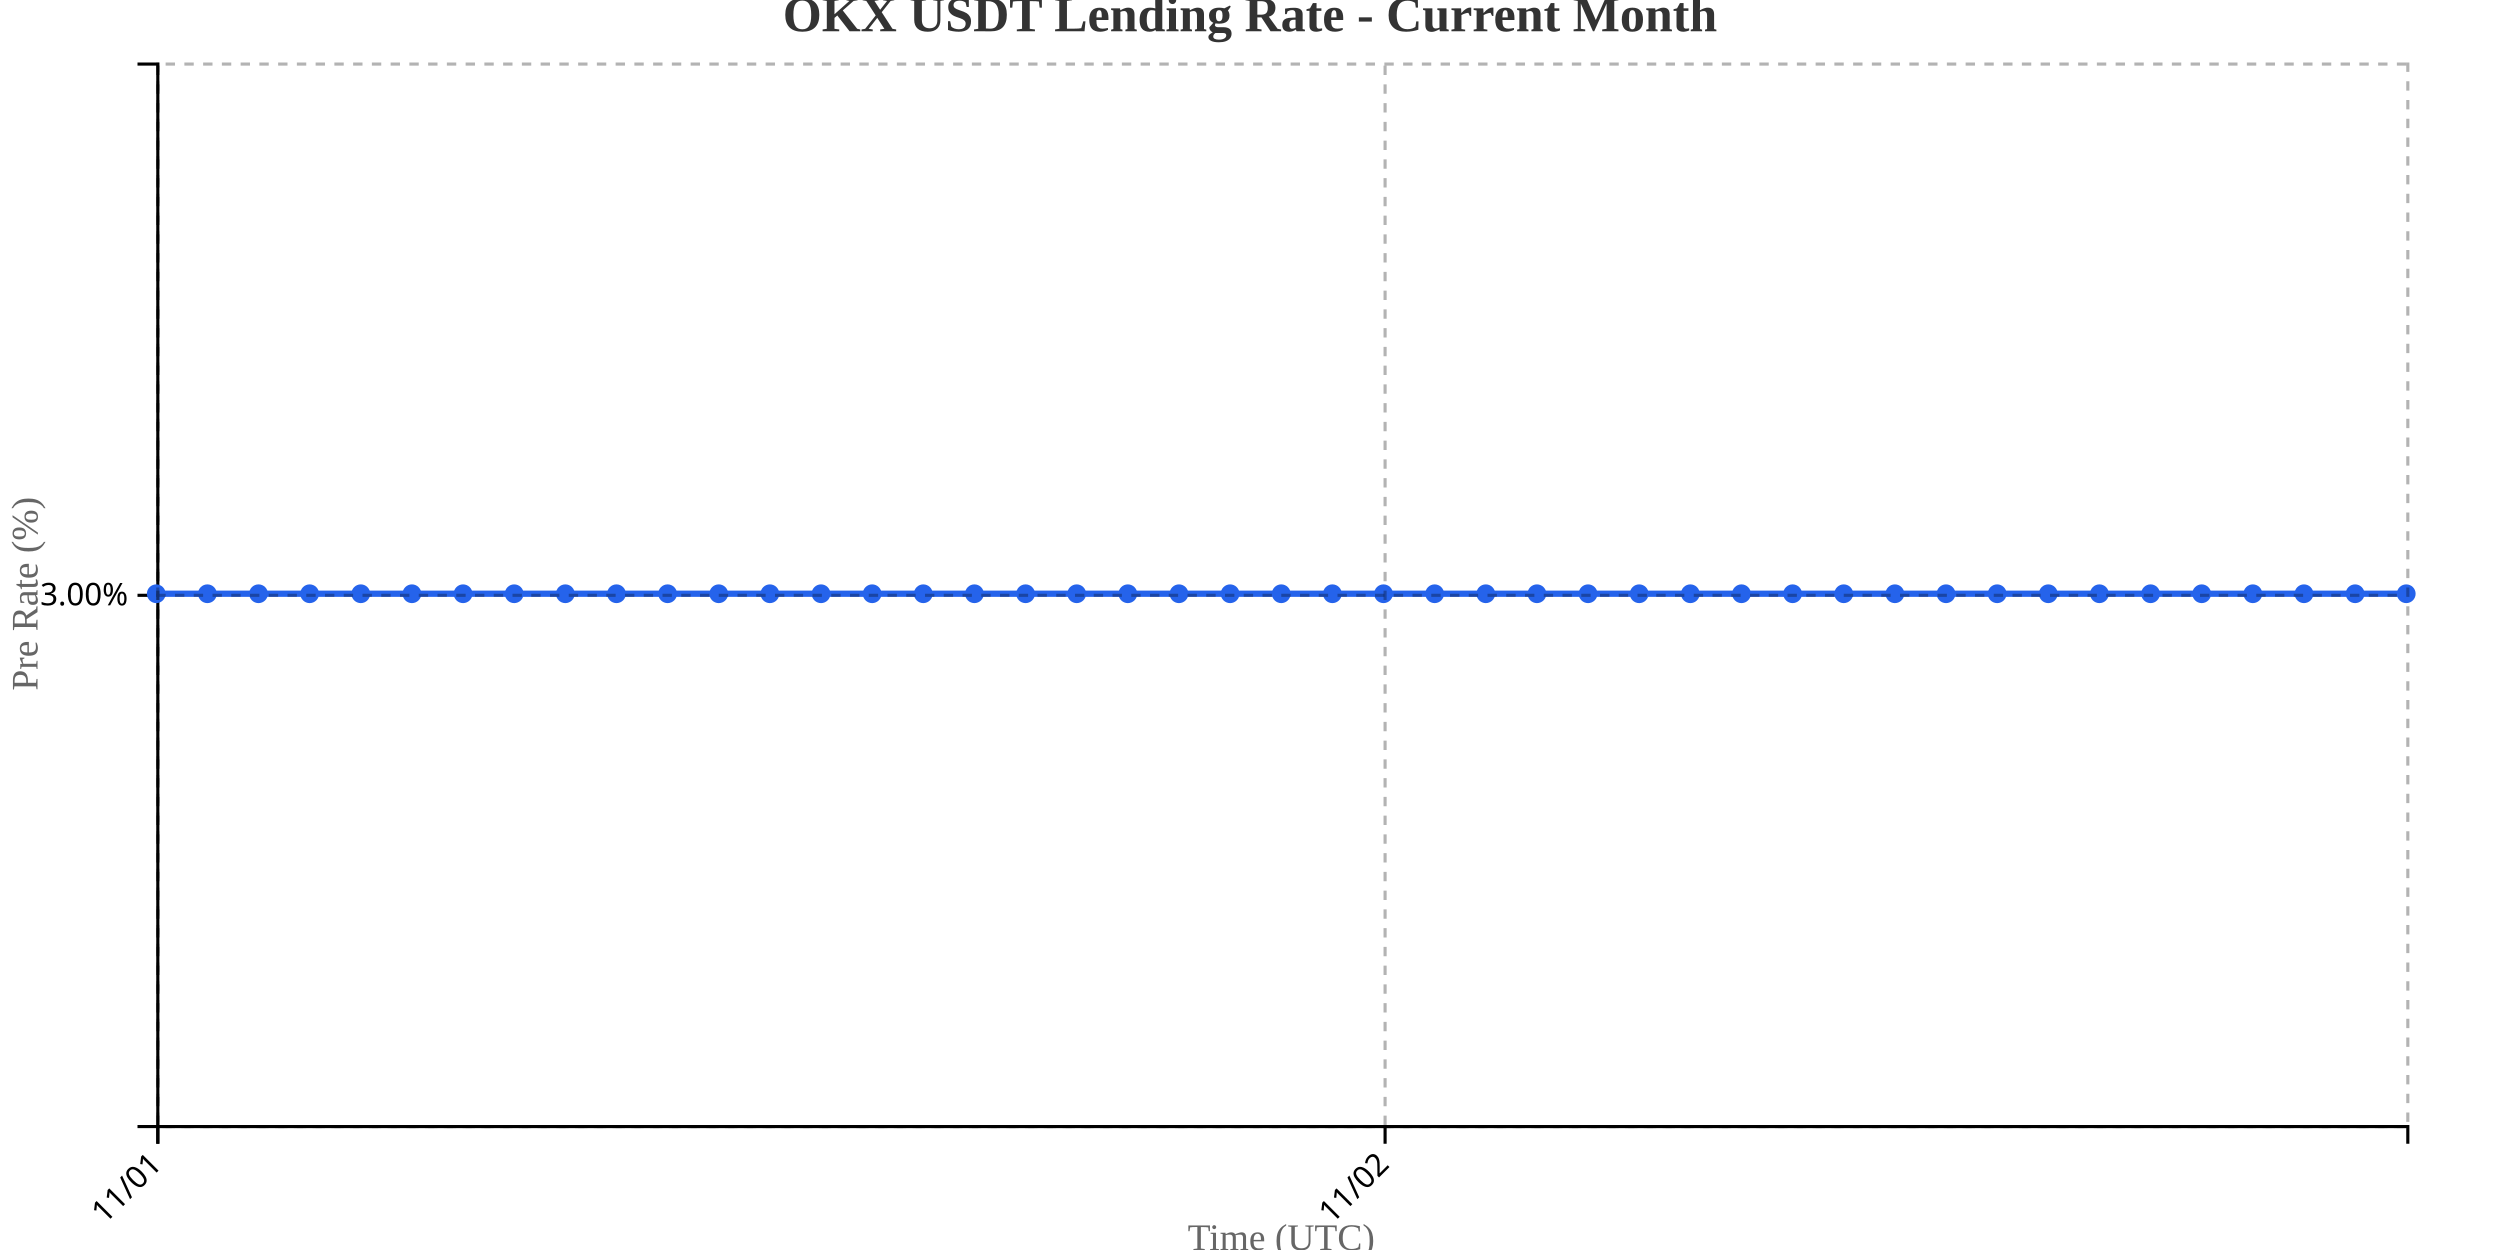
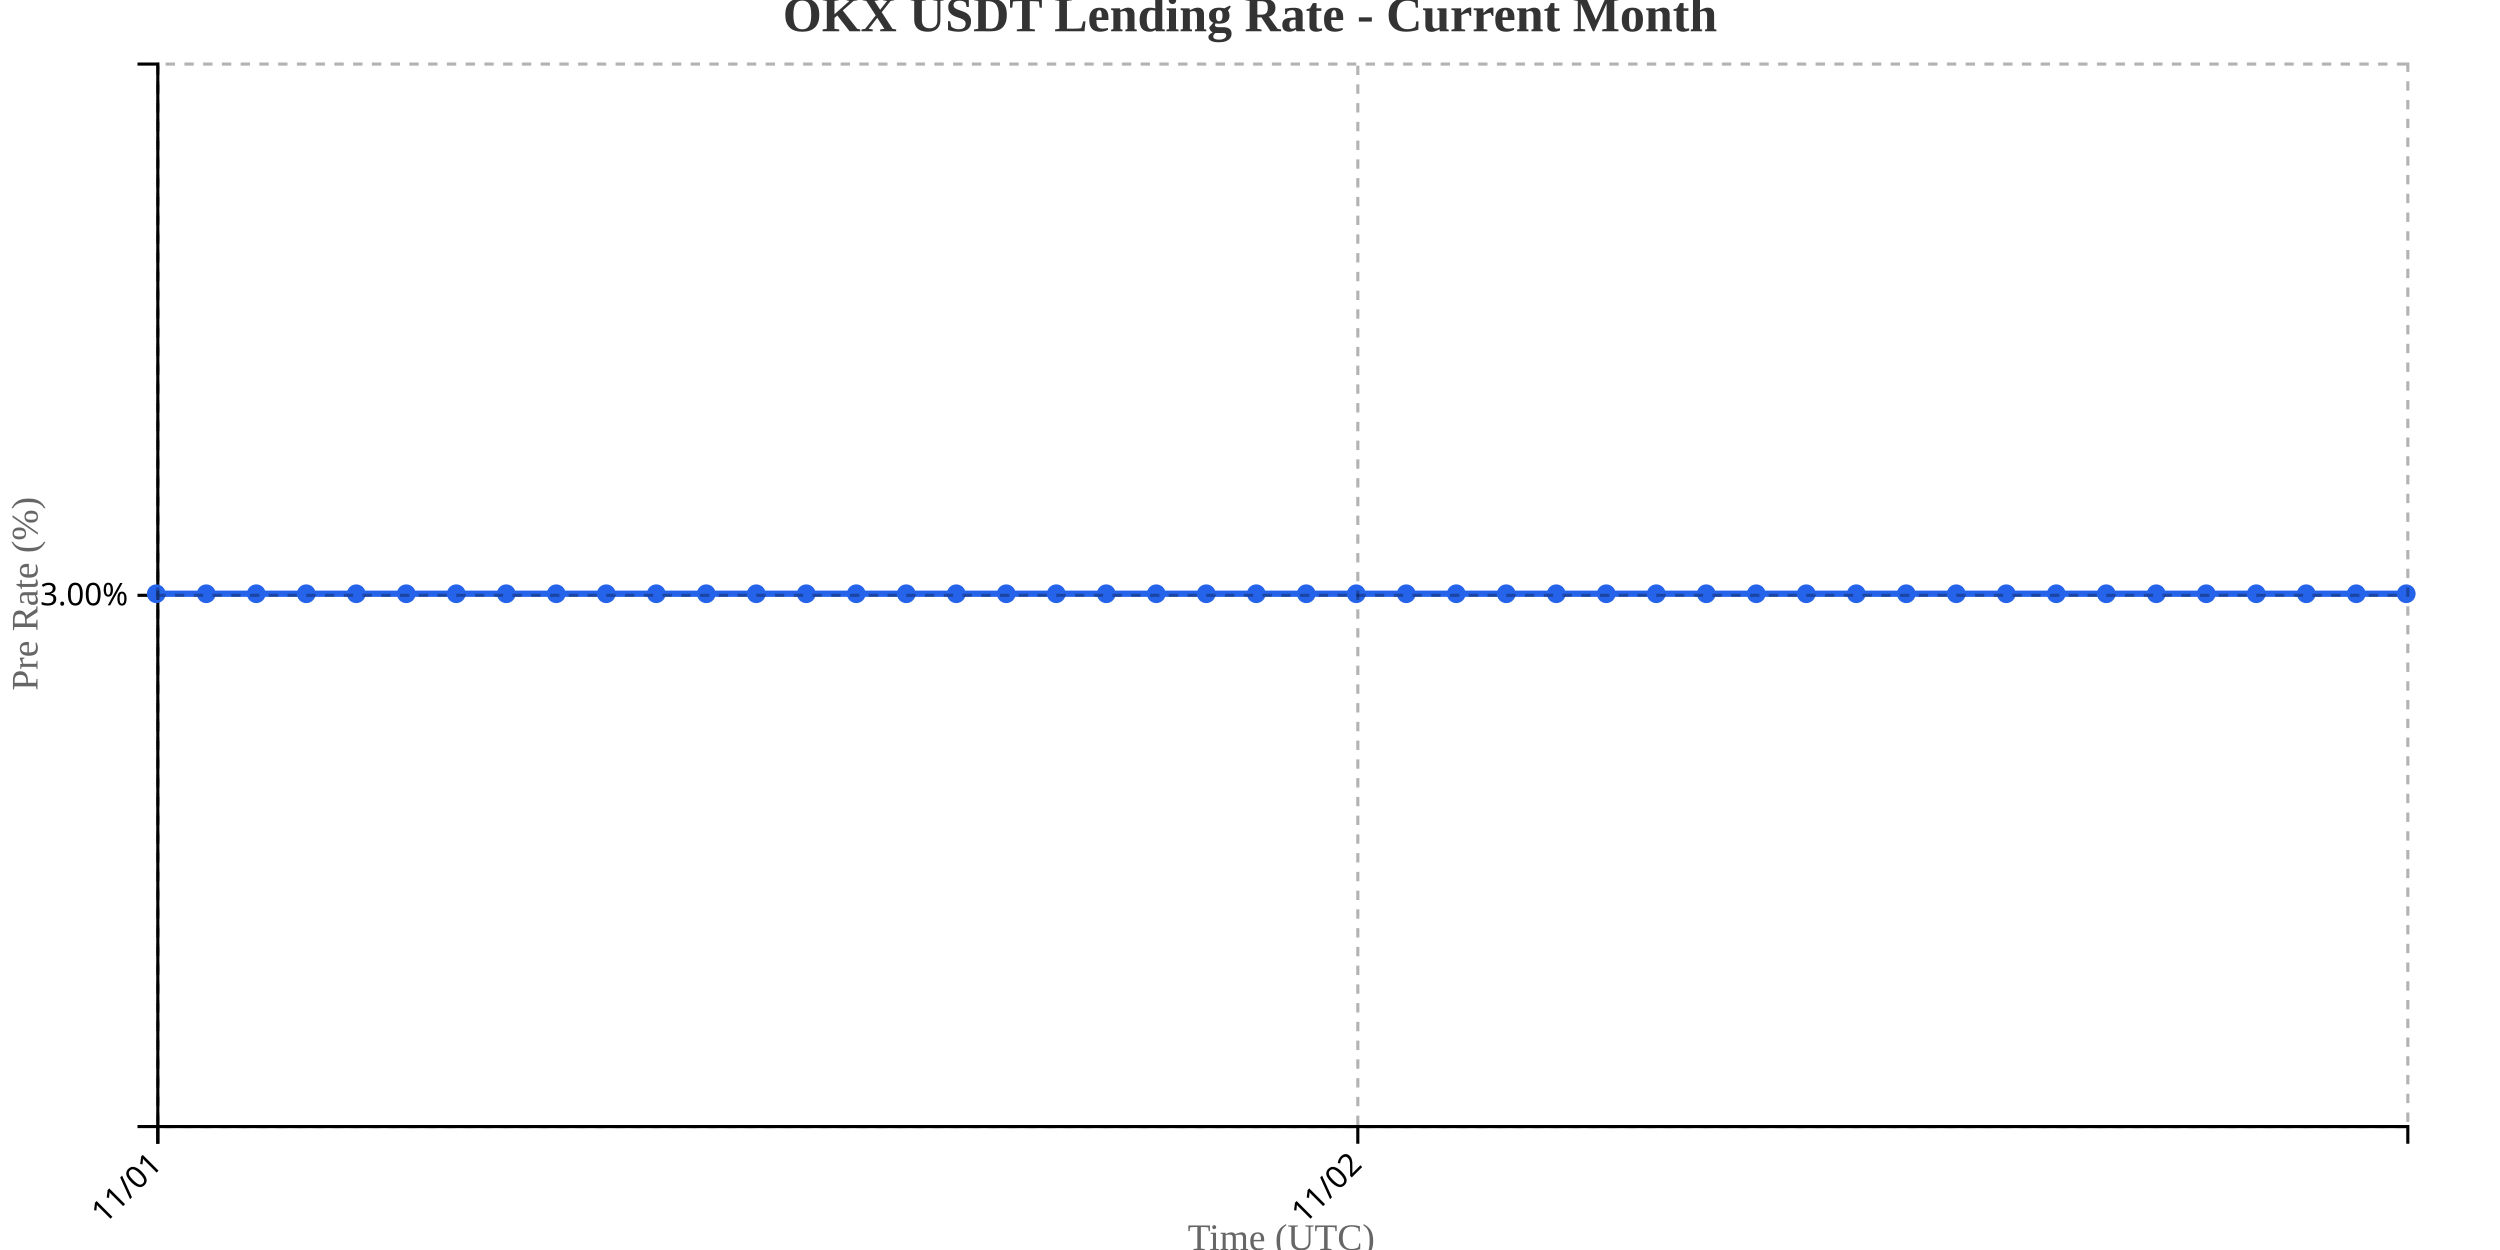
<svg xmlns="http://www.w3.org/2000/svg" width="800" height="400">
  <g transform="translate(50,20)">
    <g transform="translate(0,340)" fill="none" font-size="10" font-family="sans-serif" text-anchor="middle">
      <path class="domain" stroke="currentColor" d="M0.5,6V0.5H720.5V6" />
      <g class="tick" opacity="1" transform="translate(0.5,0)">
        <line stroke="currentColor" y2="6" />
        <text fill="currentColor" y="9" dy=".15em" style="text-anchor: end;" dx="-.8em" transform="rotate(-45)">11/01</text>
      </g>
-       <g class="tick" opacity="1" transform="translate(393.2273,0)">
+       <g class="tick" opacity="1" transform="translate(384.5,0)">
        <line stroke="currentColor" y2="6" />
        <text fill="currentColor" y="9" dy=".15em" style="text-anchor: end;" dx="-.8em" transform="rotate(-45)">11/02</text>
      </g>
    </g>
    <g fill="none" font-size="10" font-family="sans-serif" text-anchor="end">
      <path class="domain" stroke="currentColor" d="M-6,340.5H0.5V0.5H-6" />
      <g class="tick" opacity="1" transform="translate(0,170.5)">
        <line stroke="currentColor" x2="-6" />
        <text fill="currentColor" x="-9" dy="0.32em">3.00%</text>
      </g>
    </g>
    <text transform="rotate(-90)" y="-50" x="-170" dy="1em" style="text-anchor: middle; font-size: 12px; fill: #666;">Pre Rate (%)</text>
    <text transform="translate(360, 380)" style="text-anchor: middle; font-size: 12px; fill: #666;">Time (UTC)</text>
-     <path fill="none" stroke="#2563eb" stroke-width="2" d="M0,170C5.455,170,10.909,170,16.364,170C21.818,170,27.273,170,32.727,170C38.182,170,43.636,170,49.091,170C54.545,170,60,170,65.455,170C70.909,170,76.364,170,81.818,170C87.273,170,92.727,170,98.182,170C103.636,170,109.091,170,114.545,170C120,170,125.455,170,130.909,170C136.364,170,141.818,170,147.273,170C152.727,170,158.182,170,163.636,170C169.091,170,174.545,170,180,170C185.455,170,190.909,170,196.364,170C201.818,170,207.273,170,212.727,170C218.182,170,223.636,170,229.091,170C234.545,170,240,170,245.455,170C250.909,170,256.364,170,261.818,170C267.273,170,272.727,170,278.182,170C283.636,170,289.091,170,294.545,170C300,170,305.455,170,310.909,170C316.364,170,321.818,170,327.273,170C332.727,170,338.182,170,343.636,170C349.091,170,354.545,170,360,170C365.455,170,370.909,170,376.364,170C381.818,170,387.273,170,392.727,170C398.182,170,403.636,170,409.091,170C414.545,170,420,170,425.455,170C430.909,170,436.364,170,441.818,170C447.273,170,452.727,170,458.182,170C463.636,170,469.091,170,474.545,170C480,170,485.455,170,490.909,170C496.364,170,501.818,170,507.273,170C512.727,170,518.182,170,523.636,170C529.091,170,534.545,170,540,170C545.455,170,550.909,170,556.364,170C561.818,170,567.273,170,572.727,170C578.182,170,583.636,170,589.091,170C594.545,170,600,170,605.455,170C610.909,170,616.364,170,621.818,170C627.273,170,632.727,170,638.182,170C643.636,170,649.091,170,654.545,170C660,170,665.455,170,670.909,170C676.364,170,681.818,170,687.273,170C692.727,170,698.182,170,703.636,170C709.091,170,714.545,170,720,170" />
+     <path fill="none" stroke="#2563eb" stroke-width="2" d="M0,170C5.333,170,10.667,170,16,170C21.333,170,26.667,170,32,170C37.333,170,42.667,170,48,170C53.333,170,58.667,170,64,170C69.333,170,74.667,170,80,170C85.333,170,90.667,170,96,170C101.333,170,106.667,170,112,170C117.333,170,122.667,170,128,170C133.333,170,138.667,170,144,170C149.333,170,154.667,170,160,170C165.333,170,170.667,170,176,170C181.333,170,186.667,170,192,170C197.333,170,202.667,170,208,170C213.333,170,218.667,170,224,170C229.333,170,234.667,170,240,170C245.333,170,250.667,170,256,170C261.333,170,266.667,170,272,170C277.333,170,282.667,170,288,170C293.333,170,298.667,170,304,170C309.333,170,314.667,170,320,170C325.333,170,330.667,170,336,170C341.333,170,346.667,170,352,170C357.333,170,362.667,170,368,170C373.333,170,378.667,170,384,170C389.333,170,394.667,170,400,170C405.333,170,410.667,170,416,170C421.333,170,426.667,170,432,170C437.333,170,442.667,170,448,170C453.333,170,458.667,170,464,170C469.333,170,474.667,170,480,170C485.333,170,490.667,170,496,170C501.333,170,506.667,170,512,170C517.333,170,522.667,170,528,170C533.333,170,538.667,170,544,170C549.333,170,554.667,170,560,170C565.333,170,570.667,170,576,170C581.333,170,586.667,170,592,170C597.333,170,602.667,170,608,170C613.333,170,618.667,170,624,170C629.333,170,634.667,170,640,170C645.333,170,650.667,170,656,170C661.333,170,666.667,170,672,170C677.333,170,682.667,170,688,170C693.333,170,698.667,170,704,170C709.333,170,714.667,170,720,170" />
    <circle class="dot" cx="0" cy="170" r="3" fill="#2563eb" />
-     <circle class="dot" cx="16.364" cy="170" r="3" fill="#2563eb" />
-     <circle class="dot" cx="32.727" cy="170" r="3" fill="#2563eb" />
-     <circle class="dot" cx="49.091" cy="170" r="3" fill="#2563eb" />
-     <circle class="dot" cx="65.455" cy="170" r="3" fill="#2563eb" />
-     <circle class="dot" cx="81.818" cy="170" r="3" fill="#2563eb" />
-     <circle class="dot" cx="98.182" cy="170" r="3" fill="#2563eb" />
-     <circle class="dot" cx="114.545" cy="170" r="3" fill="#2563eb" />
-     <circle class="dot" cx="130.909" cy="170" r="3" fill="#2563eb" />
-     <circle class="dot" cx="147.273" cy="170" r="3" fill="#2563eb" />
-     <circle class="dot" cx="163.636" cy="170" r="3" fill="#2563eb" />
-     <circle class="dot" cx="180" cy="170" r="3" fill="#2563eb" />
-     <circle class="dot" cx="196.364" cy="170" r="3" fill="#2563eb" />
-     <circle class="dot" cx="212.727" cy="170" r="3" fill="#2563eb" />
-     <circle class="dot" cx="229.091" cy="170" r="3" fill="#2563eb" />
-     <circle class="dot" cx="245.455" cy="170" r="3" fill="#2563eb" />
-     <circle class="dot" cx="261.818" cy="170" r="3" fill="#2563eb" />
-     <circle class="dot" cx="278.182" cy="170" r="3" fill="#2563eb" />
-     <circle class="dot" cx="294.545" cy="170" r="3" fill="#2563eb" />
-     <circle class="dot" cx="310.909" cy="170" r="3" fill="#2563eb" />
-     <circle class="dot" cx="327.273" cy="170" r="3" fill="#2563eb" />
-     <circle class="dot" cx="343.636" cy="170" r="3" fill="#2563eb" />
-     <circle class="dot" cx="360" cy="170" r="3" fill="#2563eb" />
-     <circle class="dot" cx="376.364" cy="170" r="3" fill="#2563eb" />
-     <circle class="dot" cx="392.727" cy="170" r="3" fill="#2563eb" />
-     <circle class="dot" cx="409.091" cy="170" r="3" fill="#2563eb" />
-     <circle class="dot" cx="425.455" cy="170" r="3" fill="#2563eb" />
-     <circle class="dot" cx="441.818" cy="170" r="3" fill="#2563eb" />
-     <circle class="dot" cx="458.182" cy="170" r="3" fill="#2563eb" />
-     <circle class="dot" cx="474.545" cy="170" r="3" fill="#2563eb" />
-     <circle class="dot" cx="490.909" cy="170" r="3" fill="#2563eb" />
-     <circle class="dot" cx="507.273" cy="170" r="3" fill="#2563eb" />
-     <circle class="dot" cx="523.636" cy="170" r="3" fill="#2563eb" />
-     <circle class="dot" cx="540" cy="170" r="3" fill="#2563eb" />
-     <circle class="dot" cx="556.364" cy="170" r="3" fill="#2563eb" />
-     <circle class="dot" cx="572.727" cy="170" r="3" fill="#2563eb" />
-     <circle class="dot" cx="589.091" cy="170" r="3" fill="#2563eb" />
-     <circle class="dot" cx="605.455" cy="170" r="3" fill="#2563eb" />
-     <circle class="dot" cx="621.818" cy="170" r="3" fill="#2563eb" />
-     <circle class="dot" cx="638.182" cy="170" r="3" fill="#2563eb" />
-     <circle class="dot" cx="654.545" cy="170" r="3" fill="#2563eb" />
-     <circle class="dot" cx="670.909" cy="170" r="3" fill="#2563eb" />
-     <circle class="dot" cx="687.273" cy="170" r="3" fill="#2563eb" />
-     <circle class="dot" cx="703.636" cy="170" r="3" fill="#2563eb" />
+     <circle class="dot" cx="16" cy="170" r="3" fill="#2563eb" />
+     <circle class="dot" cx="32" cy="170" r="3" fill="#2563eb" />
+     <circle class="dot" cx="48" cy="170" r="3" fill="#2563eb" />
+     <circle class="dot" cx="64" cy="170" r="3" fill="#2563eb" />
+     <circle class="dot" cx="80" cy="170" r="3" fill="#2563eb" />
+     <circle class="dot" cx="96" cy="170" r="3" fill="#2563eb" />
+     <circle class="dot" cx="112" cy="170" r="3" fill="#2563eb" />
+     <circle class="dot" cx="128" cy="170" r="3" fill="#2563eb" />
+     <circle class="dot" cx="144" cy="170" r="3" fill="#2563eb" />
+     <circle class="dot" cx="160" cy="170" r="3" fill="#2563eb" />
+     <circle class="dot" cx="176" cy="170" r="3" fill="#2563eb" />
+     <circle class="dot" cx="192" cy="170" r="3" fill="#2563eb" />
+     <circle class="dot" cx="208" cy="170" r="3" fill="#2563eb" />
+     <circle class="dot" cx="224" cy="170" r="3" fill="#2563eb" />
+     <circle class="dot" cx="240" cy="170" r="3" fill="#2563eb" />
+     <circle class="dot" cx="256" cy="170" r="3" fill="#2563eb" />
+     <circle class="dot" cx="272" cy="170" r="3" fill="#2563eb" />
+     <circle class="dot" cx="288" cy="170" r="3" fill="#2563eb" />
+     <circle class="dot" cx="304" cy="170" r="3" fill="#2563eb" />
+     <circle class="dot" cx="320" cy="170" r="3" fill="#2563eb" />
+     <circle class="dot" cx="336" cy="170" r="3" fill="#2563eb" />
+     <circle class="dot" cx="352" cy="170" r="3" fill="#2563eb" />
+     <circle class="dot" cx="368" cy="170" r="3" fill="#2563eb" />
+     <circle class="dot" cx="384" cy="170" r="3" fill="#2563eb" />
+     <circle class="dot" cx="400" cy="170" r="3" fill="#2563eb" />
+     <circle class="dot" cx="416" cy="170" r="3" fill="#2563eb" />
+     <circle class="dot" cx="432" cy="170" r="3" fill="#2563eb" />
+     <circle class="dot" cx="448" cy="170" r="3" fill="#2563eb" />
+     <circle class="dot" cx="464" cy="170" r="3" fill="#2563eb" />
+     <circle class="dot" cx="480" cy="170" r="3" fill="#2563eb" />
+     <circle class="dot" cx="496" cy="170" r="3" fill="#2563eb" />
+     <circle class="dot" cx="512" cy="170" r="3" fill="#2563eb" />
+     <circle class="dot" cx="528" cy="170" r="3" fill="#2563eb" />
+     <circle class="dot" cx="544" cy="170" r="3" fill="#2563eb" />
+     <circle class="dot" cx="560" cy="170" r="3" fill="#2563eb" />
+     <circle class="dot" cx="576" cy="170" r="3" fill="#2563eb" />
+     <circle class="dot" cx="592" cy="170" r="3" fill="#2563eb" />
+     <circle class="dot" cx="608" cy="170" r="3" fill="#2563eb" />
+     <circle class="dot" cx="624" cy="170" r="3" fill="#2563eb" />
+     <circle class="dot" cx="640" cy="170" r="3" fill="#2563eb" />
+     <circle class="dot" cx="656" cy="170" r="3" fill="#2563eb" />
+     <circle class="dot" cx="672" cy="170" r="3" fill="#2563eb" />
+     <circle class="dot" cx="688" cy="170" r="3" fill="#2563eb" />
+     <circle class="dot" cx="704" cy="170" r="3" fill="#2563eb" />
    <circle class="dot" cx="720" cy="170" r="3" fill="#2563eb" />
    <g class="grid" transform="translate(0,340)" fill="none" font-size="10" font-family="sans-serif" text-anchor="middle" style="stroke-dasharray: 3,3; opacity: 0.3;">
      <path class="domain" stroke="currentColor" d="M0.5,-340V0.5H720.5V-340" />
      <g class="tick" opacity="1" transform="translate(0.5,0)">
        <line stroke="currentColor" y2="-340" />
        <text fill="currentColor" y="3" dy="0.71em" />
      </g>
-       <g class="tick" opacity="1" transform="translate(393.2273,0)">
+       <g class="tick" opacity="1" transform="translate(384.5,0)">
        <line stroke="currentColor" y2="-340" />
        <text fill="currentColor" y="3" dy="0.71em" />
      </g>
    </g>
    <g class="grid" fill="none" font-size="10" font-family="sans-serif" text-anchor="end" style="stroke-dasharray: 3,3; opacity: 0.3;">
      <path class="domain" stroke="currentColor" d="M720,340.5H0.5V0.5H720" />
      <g class="tick" opacity="1" transform="translate(0,170.5)">
        <line stroke="currentColor" x2="720" />
        <text fill="currentColor" x="-3" dy="0.32em" />
      </g>
    </g>
  </g>
  <text x="400" y="10" text-anchor="middle" style="font-size: 16px; font-weight: bold; fill: #333;">OKX USDT Lending Rate - Current Month</text>
</svg>
